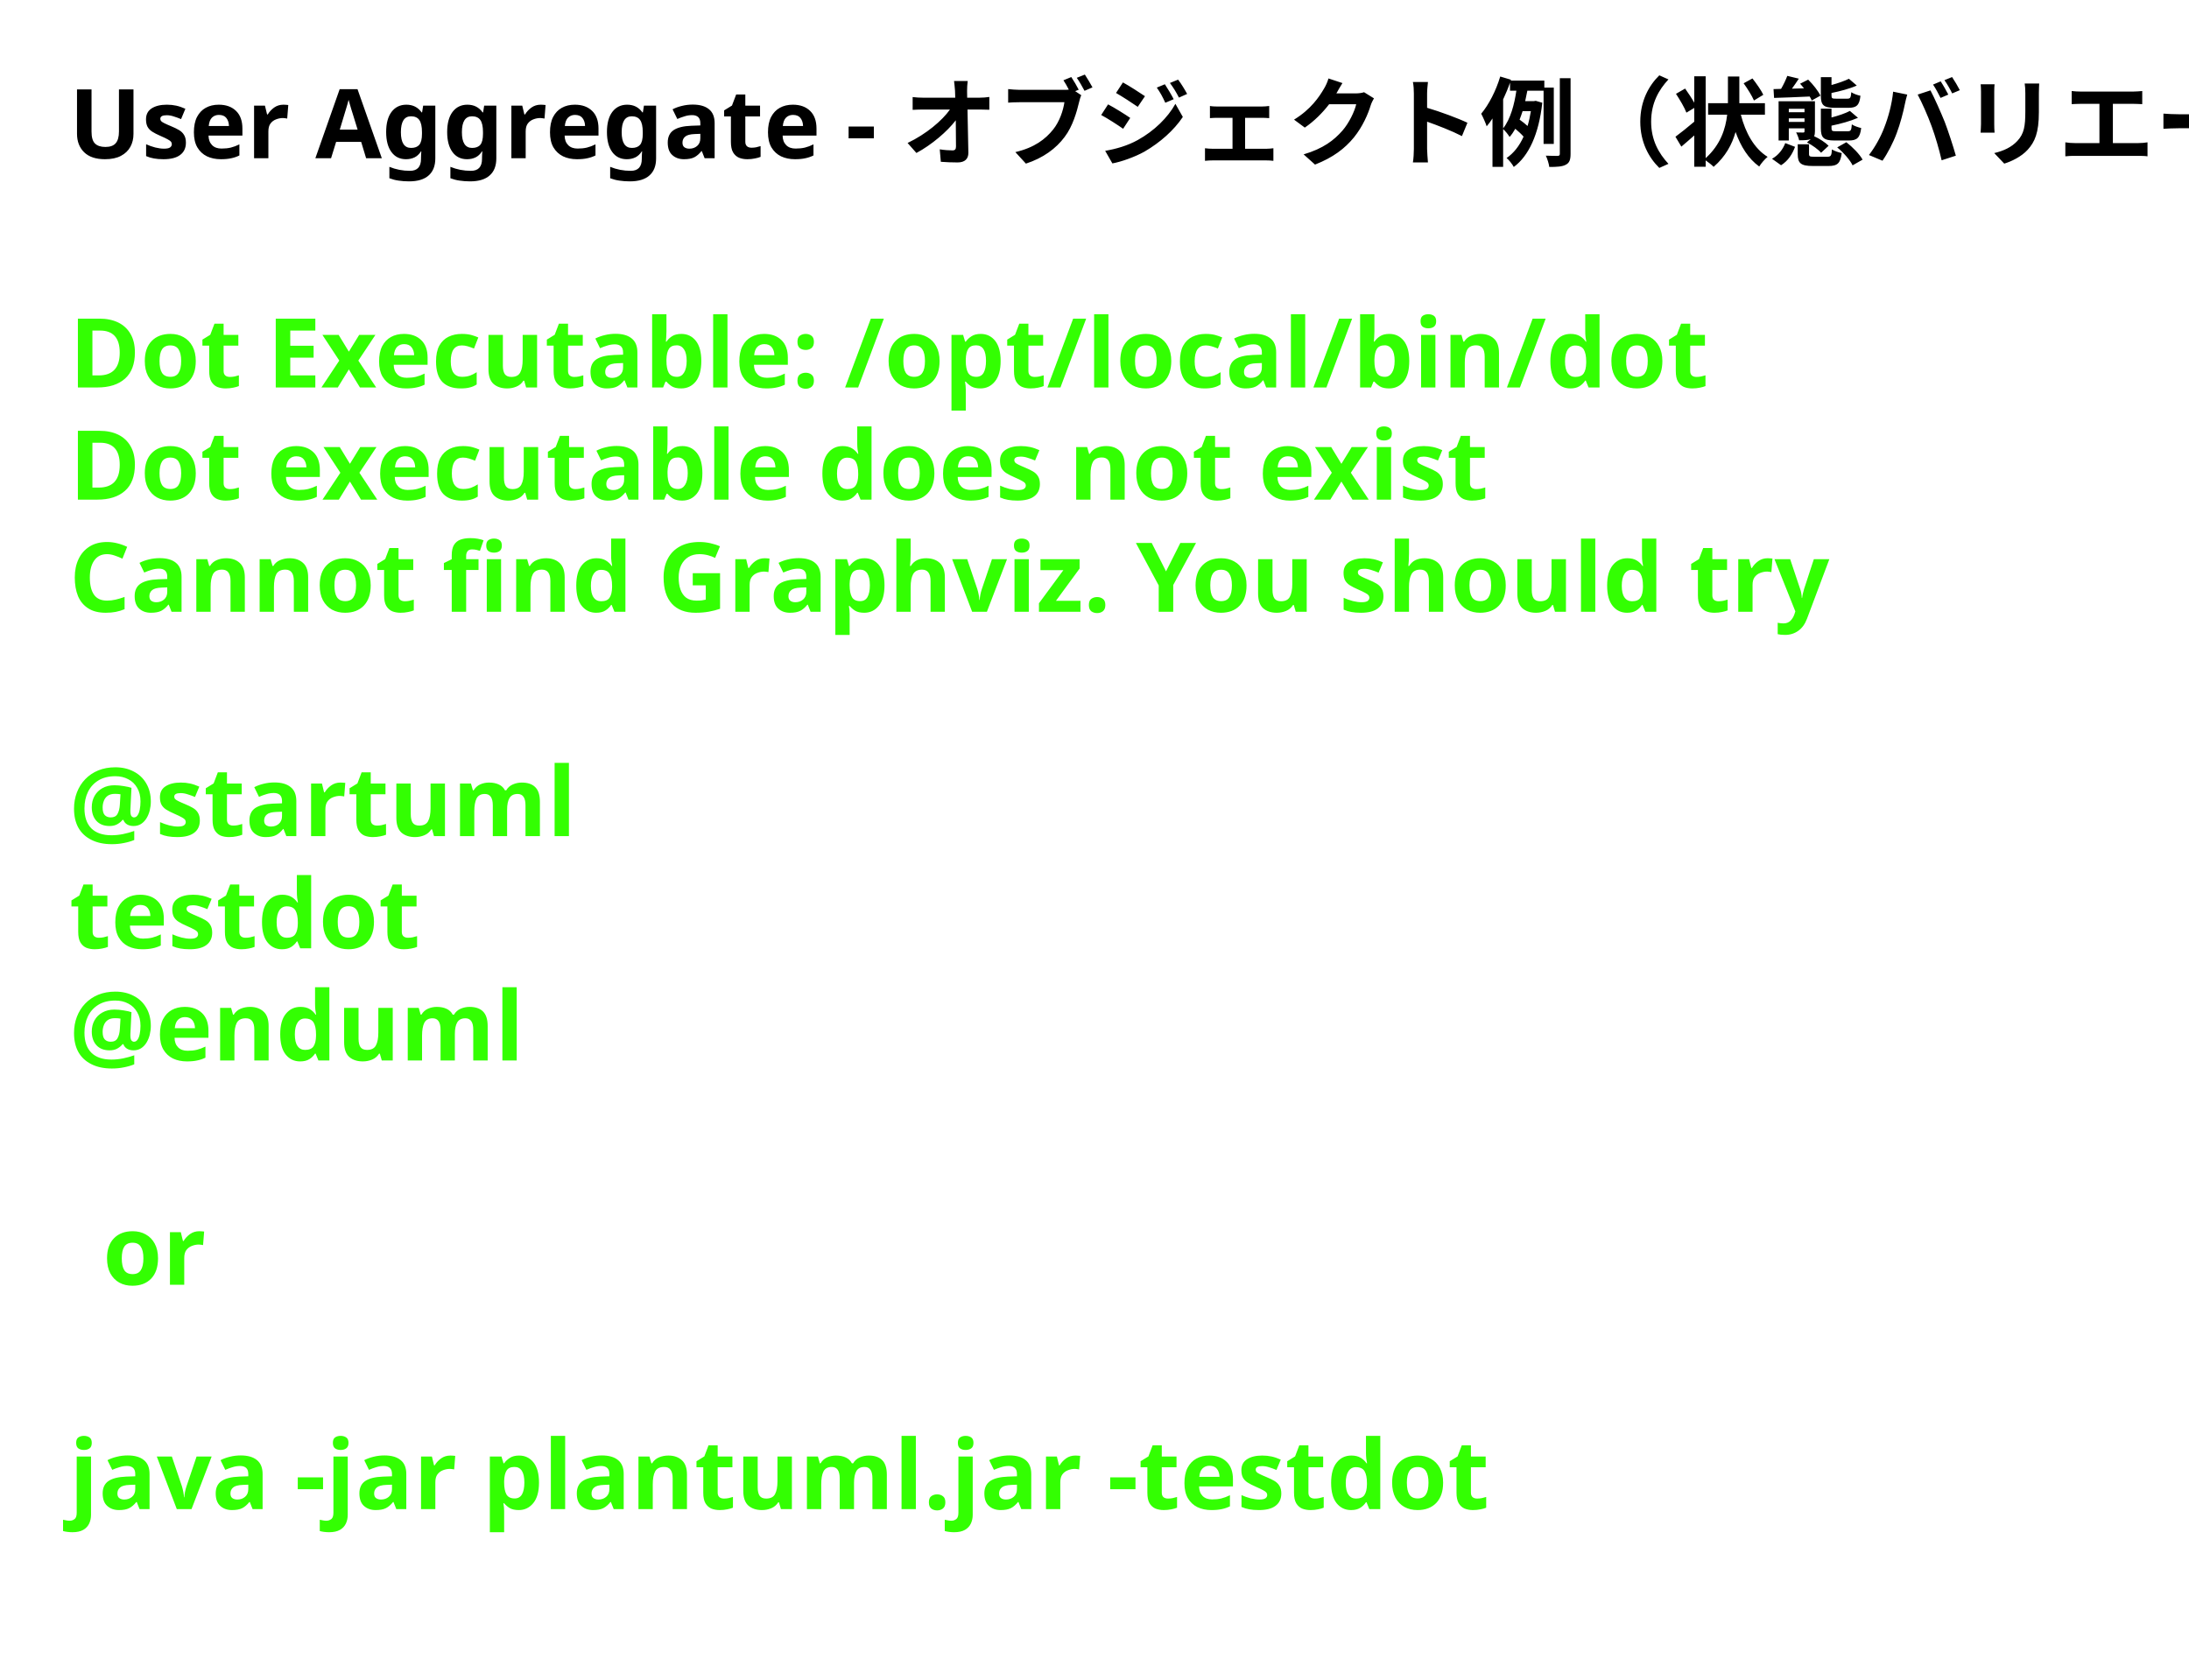
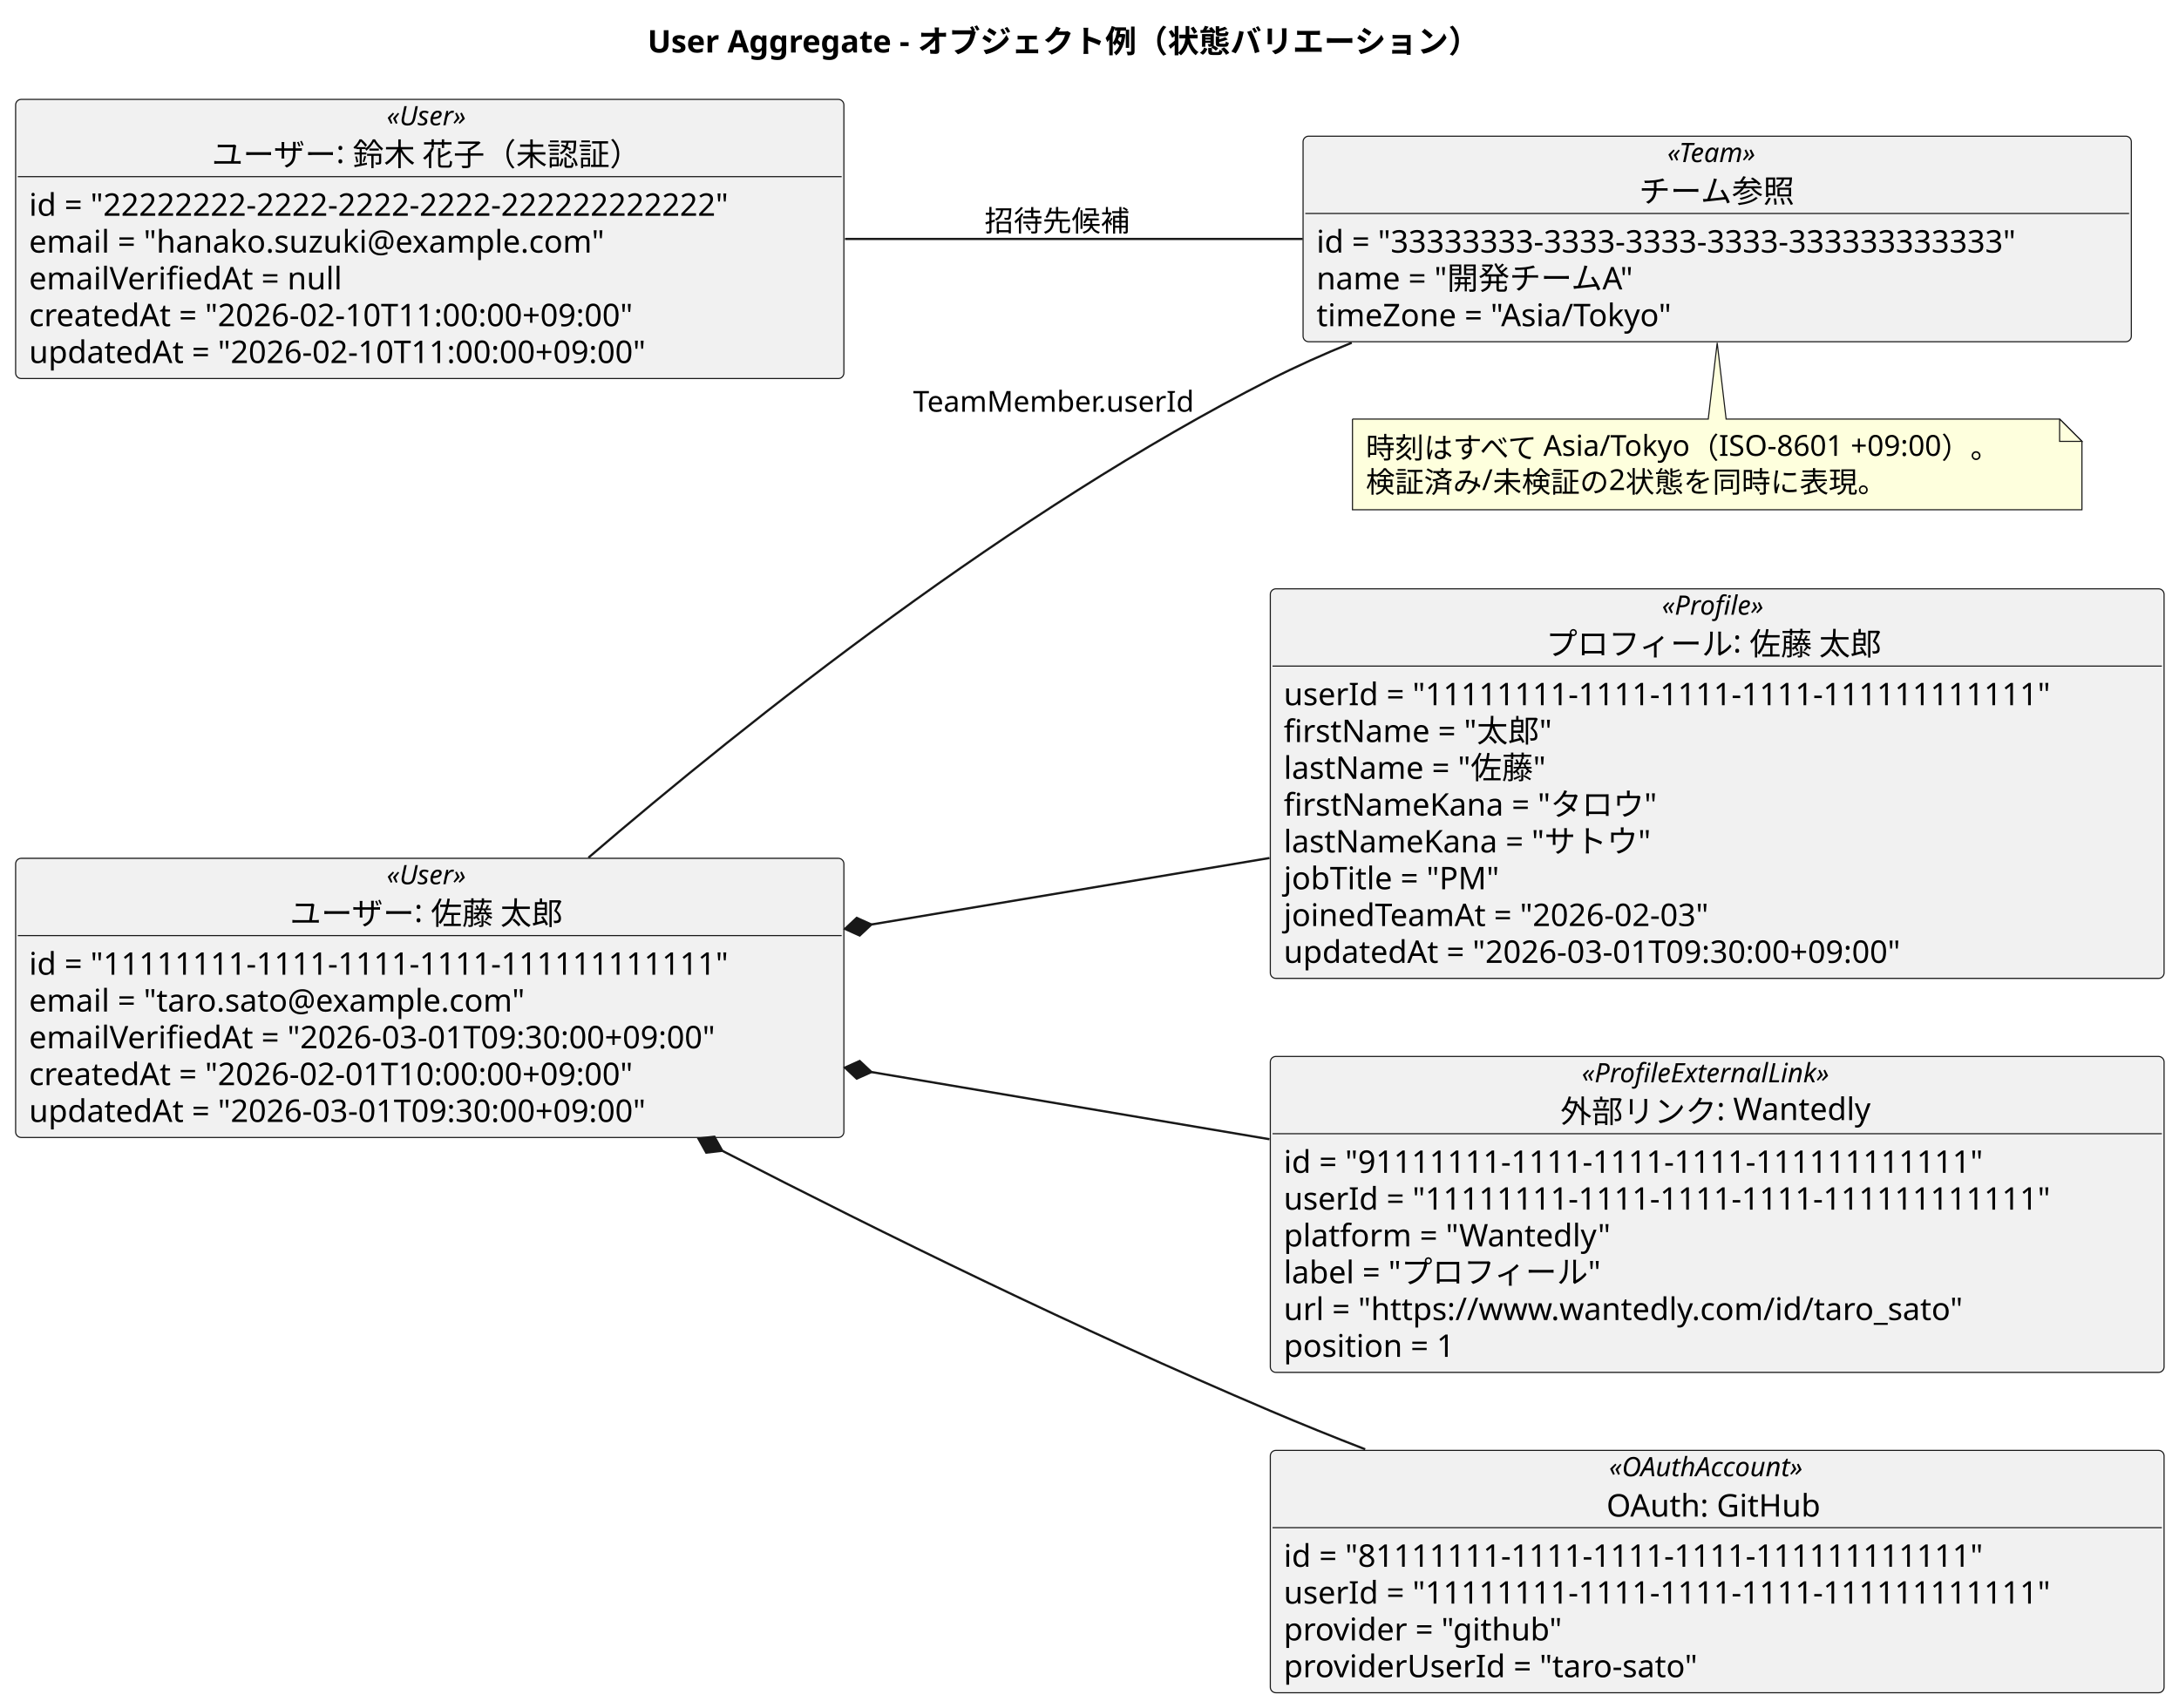
- <svg xmlns="http://www.w3.org/2000/svg" contentStyleType="text/css" data-diagram-type="CLASS" height="244px" preserveAspectRatio="none" style="width:318px;height:244px;background:#FFFFFF;" version="1.1" viewBox="0 0 318 244" width="318px" zoomAndPan="magnify">
+ <svg xmlns="http://www.w3.org/2000/svg" contentStyleType="text/css" data-diagram-type="CLASS" height="765px" preserveAspectRatio="none" style="width:976px;height:765px;background:#FFFFFF;" version="1.1" viewBox="0 0 976 765" width="976px" zoomAndPan="magnify">
  <defs />
  <g>
    <g class="title" data-source-line="1">
-       <text fill="#000000" font-family="sans-serif" font-size="14" font-weight="bold" lengthAdjust="spacing" textLength="290.691" x="10" y="22.995">User Aggregate - オブジェクト例（状態バリエーション）</text>
+       <text fill="#000000" font-family="sans-serif" font-size="14" font-weight="bold" lengthAdjust="spacing" textLength="382.266" x="290.027" y="23.535">User Aggregate - オブジェクト例（状態バリエーション）</text>
    </g>
-     <text fill="#33FF02" font-family="sans-serif" font-size="14" font-weight="bold" lengthAdjust="spacing" textLength="264.954" x="10.052" y="56.297">Dot Executable: /opt/local/bin/dot</text>
-     <text fill="#33FF02" font-family="sans-serif" font-size="14" font-weight="bold" lengthAdjust="spacing" textLength="236.264" x="10.052" y="72.594">Dot executable does not exist</text>
-     <text fill="#33FF02" font-family="sans-serif" font-size="14" font-weight="bold" lengthAdjust="spacing" textLength="291.587" x="10.052" y="88.891">Cannot find Graphviz. You should try</text>
-     <text fill="#33FF02" font-family="sans-serif" font-size="14" font-weight="bold" lengthAdjust="spacing" textLength="4.874" x="10.052" y="105.188"> </text>
-     <text fill="#33FF02" font-family="sans-serif" font-size="14" font-weight="bold" lengthAdjust="spacing" textLength="81.423" x="10.052" y="121.484">@startuml</text>
-     <text fill="#33FF02" font-family="sans-serif" font-size="14" font-weight="bold" lengthAdjust="spacing" textLength="57.545" x="10.052" y="137.781">testdot</text>
-     <text fill="#33FF02" font-family="sans-serif" font-size="14" font-weight="bold" lengthAdjust="spacing" textLength="72.837" x="10.052" y="154.078">@enduml</text>
-     <text fill="#33FF02" font-family="sans-serif" font-size="14" font-weight="bold" lengthAdjust="spacing" textLength="4.874" x="10.052" y="170.375"> </text>
-     <text fill="#33FF02" font-family="sans-serif" font-size="14" font-weight="bold" lengthAdjust="spacing" textLength="16.523" x="14.926" y="186.672">or</text>
-     <text fill="#33FF02" font-family="sans-serif" font-size="14" font-weight="bold" lengthAdjust="spacing" textLength="4.874" x="10.052" y="202.969"> </text>
-     <text fill="#33FF02" font-family="sans-serif" font-size="14" font-weight="bold" lengthAdjust="spacing" textLength="234.507" x="10.052" y="219.266">java -jar plantuml.jar -testdot</text>
-     <text fill="#33FF02" font-family="sans-serif" font-size="14" font-weight="bold" lengthAdjust="spacing" textLength="4.874" x="10.052" y="235.562"> </text>
+     <g class="entity" data-qualified-name="user_verified" data-source-line="7" id="ent0002">
+       <rect fill="#F1F1F1" height="125.062" rx="2.5" ry="2.5" style="stroke:#181818;stroke-width:0.5;" width="370.989" x="7" y="384.519" />
+       <text fill="#000000" font-family="sans-serif" font-size="12" font-style="italic" lengthAdjust="spacing" textLength="38.602" x="173.194" y="396.121">«User»</text>
+       <text fill="#000000" font-family="sans-serif" font-size="14" lengthAdjust="spacing" textLength="125.289" x="129.85" y="414.188">ユーザー: 佐藤 太郎</text>
+       <line style="stroke:#181818;stroke-width:0.5;" x1="8" x2="376.989" y1="419.141" y2="419.141" />
+       <text fill="#000000" font-family="sans-serif" font-size="14" lengthAdjust="spacing" textLength="358.989" x="13" y="436.676">id = "11111111-1111-1111-1111-111111111111"</text>
+       <text fill="#000000" font-family="sans-serif" font-size="14" lengthAdjust="spacing" textLength="230.706" x="13" y="453.164">email = "taro.sato@example.com"</text>
+       <text fill="#000000" font-family="sans-serif" font-size="14" lengthAdjust="spacing" textLength="343.39" x="13" y="469.652">emailVerifiedAt = "2026-03-01T09:30:00+09:00"</text>
+       <text fill="#000000" font-family="sans-serif" font-size="14" lengthAdjust="spacing" textLength="304.438" x="13" y="486.141">createdAt = "2026-02-01T10:00:00+09:00"</text>
+       <text fill="#000000" font-family="sans-serif" font-size="14" lengthAdjust="spacing" textLength="310.051" x="13" y="502.629">updatedAt = "2026-03-01T09:30:00+09:00"</text>
+     </g>
+     <g class="entity" data-qualified-name="profile_taro" data-source-line="15" id="ent0003">
+       <rect fill="#F1F1F1" height="174.527" rx="2.5" ry="2.5" style="stroke:#181818;stroke-width:0.5;" width="400.329" x="568.99" y="263.789" />
+       <text fill="#000000" font-family="sans-serif" font-size="12" font-style="italic" lengthAdjust="spacing" textLength="49.523" x="744.393" y="275.391">«Profile»</text>
+       <text fill="#000000" font-family="sans-serif" font-size="14" lengthAdjust="spacing" textLength="153.289" x="692.51" y="293.457">プロフィール: 佐藤 太郎</text>
+       <line style="stroke:#181818;stroke-width:0.5;" x1="569.99" x2="968.319" y1="298.411" y2="298.411" />
+       <text fill="#000000" font-family="sans-serif" font-size="14" lengthAdjust="spacing" textLength="388.329" x="574.99" y="315.946">userId = "11111111-1111-1111-1111-111111111111"</text>
+       <text fill="#000000" font-family="sans-serif" font-size="14" lengthAdjust="spacing" textLength="124.688" x="574.99" y="332.434">firstName = "太郎"</text>
+       <text fill="#000000" font-family="sans-serif" font-size="14" lengthAdjust="spacing" textLength="121.543" x="574.99" y="348.922">lastName = "佐藤"</text>
+       <text fill="#000000" font-family="sans-serif" font-size="14" lengthAdjust="spacing" textLength="171.978" x="574.99" y="365.411">firstNameKana = "タロウ"</text>
+       <text fill="#000000" font-family="sans-serif" font-size="14" lengthAdjust="spacing" textLength="168.834" x="574.99" y="381.899">lastNameKana = "サトウ"</text>
+       <text fill="#000000" font-family="sans-serif" font-size="14" lengthAdjust="spacing" textLength="101.897" x="574.99" y="398.387">jobTitle = "PM"</text>
+       <text fill="#000000" font-family="sans-serif" font-size="14" lengthAdjust="spacing" textLength="212.023" x="574.99" y="414.875">joinedTeamAt = "2026-02-03"</text>
+       <text fill="#000000" font-family="sans-serif" font-size="14" lengthAdjust="spacing" textLength="310.051" x="574.99" y="431.364">updatedAt = "2026-03-01T09:30:00+09:00"</text>
+     </g>
+     <g class="entity" data-qualified-name="ext_wantedly" data-source-line="26" id="ent0004">
+       <rect fill="#F1F1F1" height="141.551" rx="2.5" ry="2.5" style="stroke:#181818;stroke-width:0.5;" width="400.329" x="568.99" y="473.279" />
+       <text fill="#000000" font-family="sans-serif" font-size="12" font-style="italic" lengthAdjust="spacing" textLength="121.342" x="708.484" y="484.881">«ProfileExternalLink»</text>
+       <text fill="#000000" font-family="sans-serif" font-size="14" lengthAdjust="spacing" textLength="140.465" x="698.922" y="502.947">外部リンク: Wantedly</text>
+       <line style="stroke:#181818;stroke-width:0.5;" x1="569.99" x2="968.319" y1="507.901" y2="507.901" />
+       <text fill="#000000" font-family="sans-serif" font-size="14" lengthAdjust="spacing" textLength="358.989" x="574.99" y="525.436">id = "91111111-1111-1111-1111-111111111111"</text>
+       <text fill="#000000" font-family="sans-serif" font-size="14" lengthAdjust="spacing" textLength="388.329" x="574.99" y="541.924">userId = "11111111-1111-1111-1111-111111111111"</text>
+       <text fill="#000000" font-family="sans-serif" font-size="14" lengthAdjust="spacing" textLength="150.425" x="574.99" y="558.412">platform = "Wantedly"</text>
+       <text fill="#000000" font-family="sans-serif" font-size="14" lengthAdjust="spacing" textLength="146.884" x="574.99" y="574.901">label = "プロフィール"</text>
+       <text fill="#000000" font-family="sans-serif" font-size="14" lengthAdjust="spacing" textLength="324.153" x="574.99" y="591.389">url = "https://www.wantedly.com/id/taro_sato"</text>
+       <text fill="#000000" font-family="sans-serif" font-size="14" lengthAdjust="spacing" textLength="84.007" x="574.99" y="607.877">position = 1</text>
+     </g>
+     <g class="entity" data-qualified-name="oauth_github" data-source-line="35" id="ent0005">
+       <rect fill="#F1F1F1" height="108.574" rx="2.5" ry="2.5" style="stroke:#181818;stroke-width:0.5;" width="400.329" x="568.99" y="649.769" />
+       <text fill="#000000" font-family="sans-serif" font-size="12" font-style="italic" lengthAdjust="spacing" textLength="96.885" x="720.712" y="661.371">«OAuthAccount»</text>
+       <text fill="#000000" font-family="sans-serif" font-size="14" lengthAdjust="spacing" textLength="99.196" x="719.556" y="679.438">OAuth: GitHub</text>
+       <line style="stroke:#181818;stroke-width:0.5;" x1="569.99" x2="968.319" y1="684.391" y2="684.391" />
+       <text fill="#000000" font-family="sans-serif" font-size="14" lengthAdjust="spacing" textLength="358.989" x="574.99" y="701.926">id = "81111111-1111-1111-1111-111111111111"</text>
+       <text fill="#000000" font-family="sans-serif" font-size="14" lengthAdjust="spacing" textLength="388.329" x="574.99" y="718.414">userId = "11111111-1111-1111-1111-111111111111"</text>
+       <text fill="#000000" font-family="sans-serif" font-size="14" lengthAdjust="spacing" textLength="131.421" x="574.99" y="734.902">provider = "github"</text>
+       <text fill="#000000" font-family="sans-serif" font-size="14" lengthAdjust="spacing" textLength="194.53" x="574.99" y="751.391">providerUserId = "taro-sato"</text>
+     </g>
+     <g class="entity" data-qualified-name="user_unverified" data-source-line="42" id="ent0006">
+       <rect fill="#F1F1F1" height="125.062" rx="2.5" ry="2.5" style="stroke:#181818;stroke-width:0.5;" width="370.989" x="7" y="44.52" />
+       <text fill="#000000" font-family="sans-serif" font-size="12" font-style="italic" lengthAdjust="spacing" textLength="38.602" x="173.194" y="56.121">«User»</text>
+       <text fill="#000000" font-family="sans-serif" font-size="14" lengthAdjust="spacing" textLength="195.289" x="94.85" y="74.188">ユーザー: 鈴木 花子（未認証）</text>
+       <line style="stroke:#181818;stroke-width:0.5;" x1="8" x2="376.989" y1="79.141" y2="79.141" />
+       <text fill="#000000" font-family="sans-serif" font-size="14" lengthAdjust="spacing" textLength="358.989" x="13" y="96.676">id = "22222222-2222-2222-2222-222222222222"</text>
+       <text fill="#000000" font-family="sans-serif" font-size="14" lengthAdjust="spacing" textLength="269.097" x="13" y="113.164">email = "hanako.suzuki@example.com"</text>
+       <text fill="#000000" font-family="sans-serif" font-size="14" lengthAdjust="spacing" textLength="149.584" x="13" y="129.652">emailVerifiedAt = null</text>
+       <text fill="#000000" font-family="sans-serif" font-size="14" lengthAdjust="spacing" textLength="304.438" x="13" y="146.141">createdAt = "2026-02-10T11:00:00+09:00"</text>
+       <text fill="#000000" font-family="sans-serif" font-size="14" lengthAdjust="spacing" textLength="310.051" x="13" y="162.629">updatedAt = "2026-02-10T11:00:00+09:00"</text>
+     </g>
+     <g class="entity" data-qualified-name="team_ref" data-source-line="50" id="ent0007">
+       <rect fill="#F1F1F1" height="92.086" rx="2.5" ry="2.5" style="stroke:#181818;stroke-width:0.5;" width="370.989" x="583.66" y="61.01" />
+       <text fill="#000000" font-family="sans-serif" font-size="12" font-style="italic" lengthAdjust="spacing" textLength="44.678" x="746.816" y="72.611">«Team»</text>
+       <text fill="#000000" font-family="sans-serif" font-size="14" lengthAdjust="spacing" textLength="70" x="734.155" y="90.677">チーム参照</text>
+       <line style="stroke:#181818;stroke-width:0.5;" x1="584.66" x2="953.649" y1="95.631" y2="95.631" />
+       <text fill="#000000" font-family="sans-serif" font-size="14" lengthAdjust="spacing" textLength="358.989" x="589.66" y="113.166">id = "33333333-3333-3333-3333-333333333333"</text>
+       <text fill="#000000" font-family="sans-serif" font-size="14" lengthAdjust="spacing" textLength="147.397" x="589.66" y="129.654">name = "開発チームA"</text>
+       <text fill="#000000" font-family="sans-serif" font-size="14" lengthAdjust="spacing" textLength="171.616" x="589.66" y="146.142">timeZone = "Asia/Tokyo"</text>
+     </g>
+     <g class="entity" data-qualified-name="GMN13" data-source-line="64" id="ent0014">
+       <path d="M605.79,187.739 L605.79,228.361 A0,0 0 0 0 605.79,228.361 L932.525,228.361 A0,0 0 0 0 932.525,228.361 L932.525,197.739 L922.525,187.739 L773.15,187.739 L769.15,153.579 L765.15,187.739 L605.79,187.739 A0,0 0 0 0 605.79,187.739" fill="#FEFFDD" style="stroke:#181818;stroke-width:0.5;" />
+       <path d="M922.525,187.739 L922.525,197.739 L932.525,197.739 L922.525,187.739" fill="#FEFFDD" style="stroke:#181818;stroke-width:0.5;" />
+       <text fill="#000000" font-family="sans-serif" font-size="13" lengthAdjust="spacing" textLength="305.735" x="611.79" y="205.308">時刻はすべて Asia/Tokyo（ISO-8601 +09:00）。</text>
+       <text fill="#000000" font-family="sans-serif" font-size="13" lengthAdjust="spacing" textLength="236.038" x="611.79" y="220.618">検証済み/未検証の2状態を同時に表現。</text>
+     </g>
+     <g class="link" data-entity-1="ent0002" data-entity-2="ent0003" data-link-type="composition" data-source-line="56" id="lnk8">
+       <path codeLine="56" d="M390.316,414.172 C451.016,404.032 506.89,394.7 568.62,384.389" fill="none" id="user_verified-backto-profile_taro" style="stroke:#181818;stroke-width:1;" />
+       <polygon fill="#181818" points="378.48,416.149,385.057,419.106,390.316,414.172,383.739,411.216,378.48,416.149" style="stroke:#181818;stroke-width:1;" />
+     </g>
+     <g class="link" data-entity-1="ent0002" data-entity-2="ent0004" data-link-type="composition" data-source-line="57" id="lnk9">
+       <path codeLine="57" d="M390.313,480.276 C451.013,490.516 506.89,499.95 568.62,510.37" fill="none" id="user_verified-backto-ext_wantedly" style="stroke:#181818;stroke-width:1;" />
+       <polygon fill="#181818" points="378.48,478.279,383.731,483.222,390.313,480.276,385.062,475.333,378.48,478.279" style="stroke:#181818;stroke-width:1;" />
+     </g>
+     <g class="link" data-entity-1="ent0002" data-entity-2="ent0005" data-link-type="composition" data-source-line="58" id="lnk10">
+       <path codeLine="58" d="M323.505,515.552 C396.525,553.052 481.72,594.919 568.99,632.049 C582.69,637.88 597.04,643.669 611.49,649.279" fill="none" id="user_verified-backto-oauth_github" style="stroke:#181818;stroke-width:1;" />
+       <polygon fill="#181818" points="312.83,510.07,316.34,516.369,323.505,515.552,319.995,509.252,312.83,510.07" style="stroke:#181818;stroke-width:1;" />
+     </g>
+     <g class="link" data-entity-1="ent0002" data-entity-2="ent0007" data-link-type="association" data-source-line="60" id="lnk11">
+       <path codeLine="60" d="M263.58,384.219 C335.68,322.37 453.49,228.869 568.99,170.049 C580.62,164.13 592.92,158.63 605.47,153.54" fill="none" id="user_verified-team_ref" style="stroke:#181818;stroke-width:1;" />
+       <text fill="#000000" font-family="sans-serif" font-size="13" lengthAdjust="spacing" textLength="129.397" x="408.99" y="184.458">TeamMember.userId</text>
+     </g>
+     <g class="link" data-entity-1="ent0006" data-entity-2="ent0007" data-link-type="association" data-source-line="61" id="lnk12">
+       <path codeLine="61" d="M378.48,107.049 C444.11,107.049 517.92,107.049 583.51,107.049" fill="none" id="user_unverified-team_ref" style="stroke:#181818;stroke-width:1;" />
+       <text fill="#000000" font-family="sans-serif" font-size="13" lengthAdjust="spacing" textLength="65" x="440.99" y="103.618">招待先候補</text>
+     </g>
  </g>
</svg>
